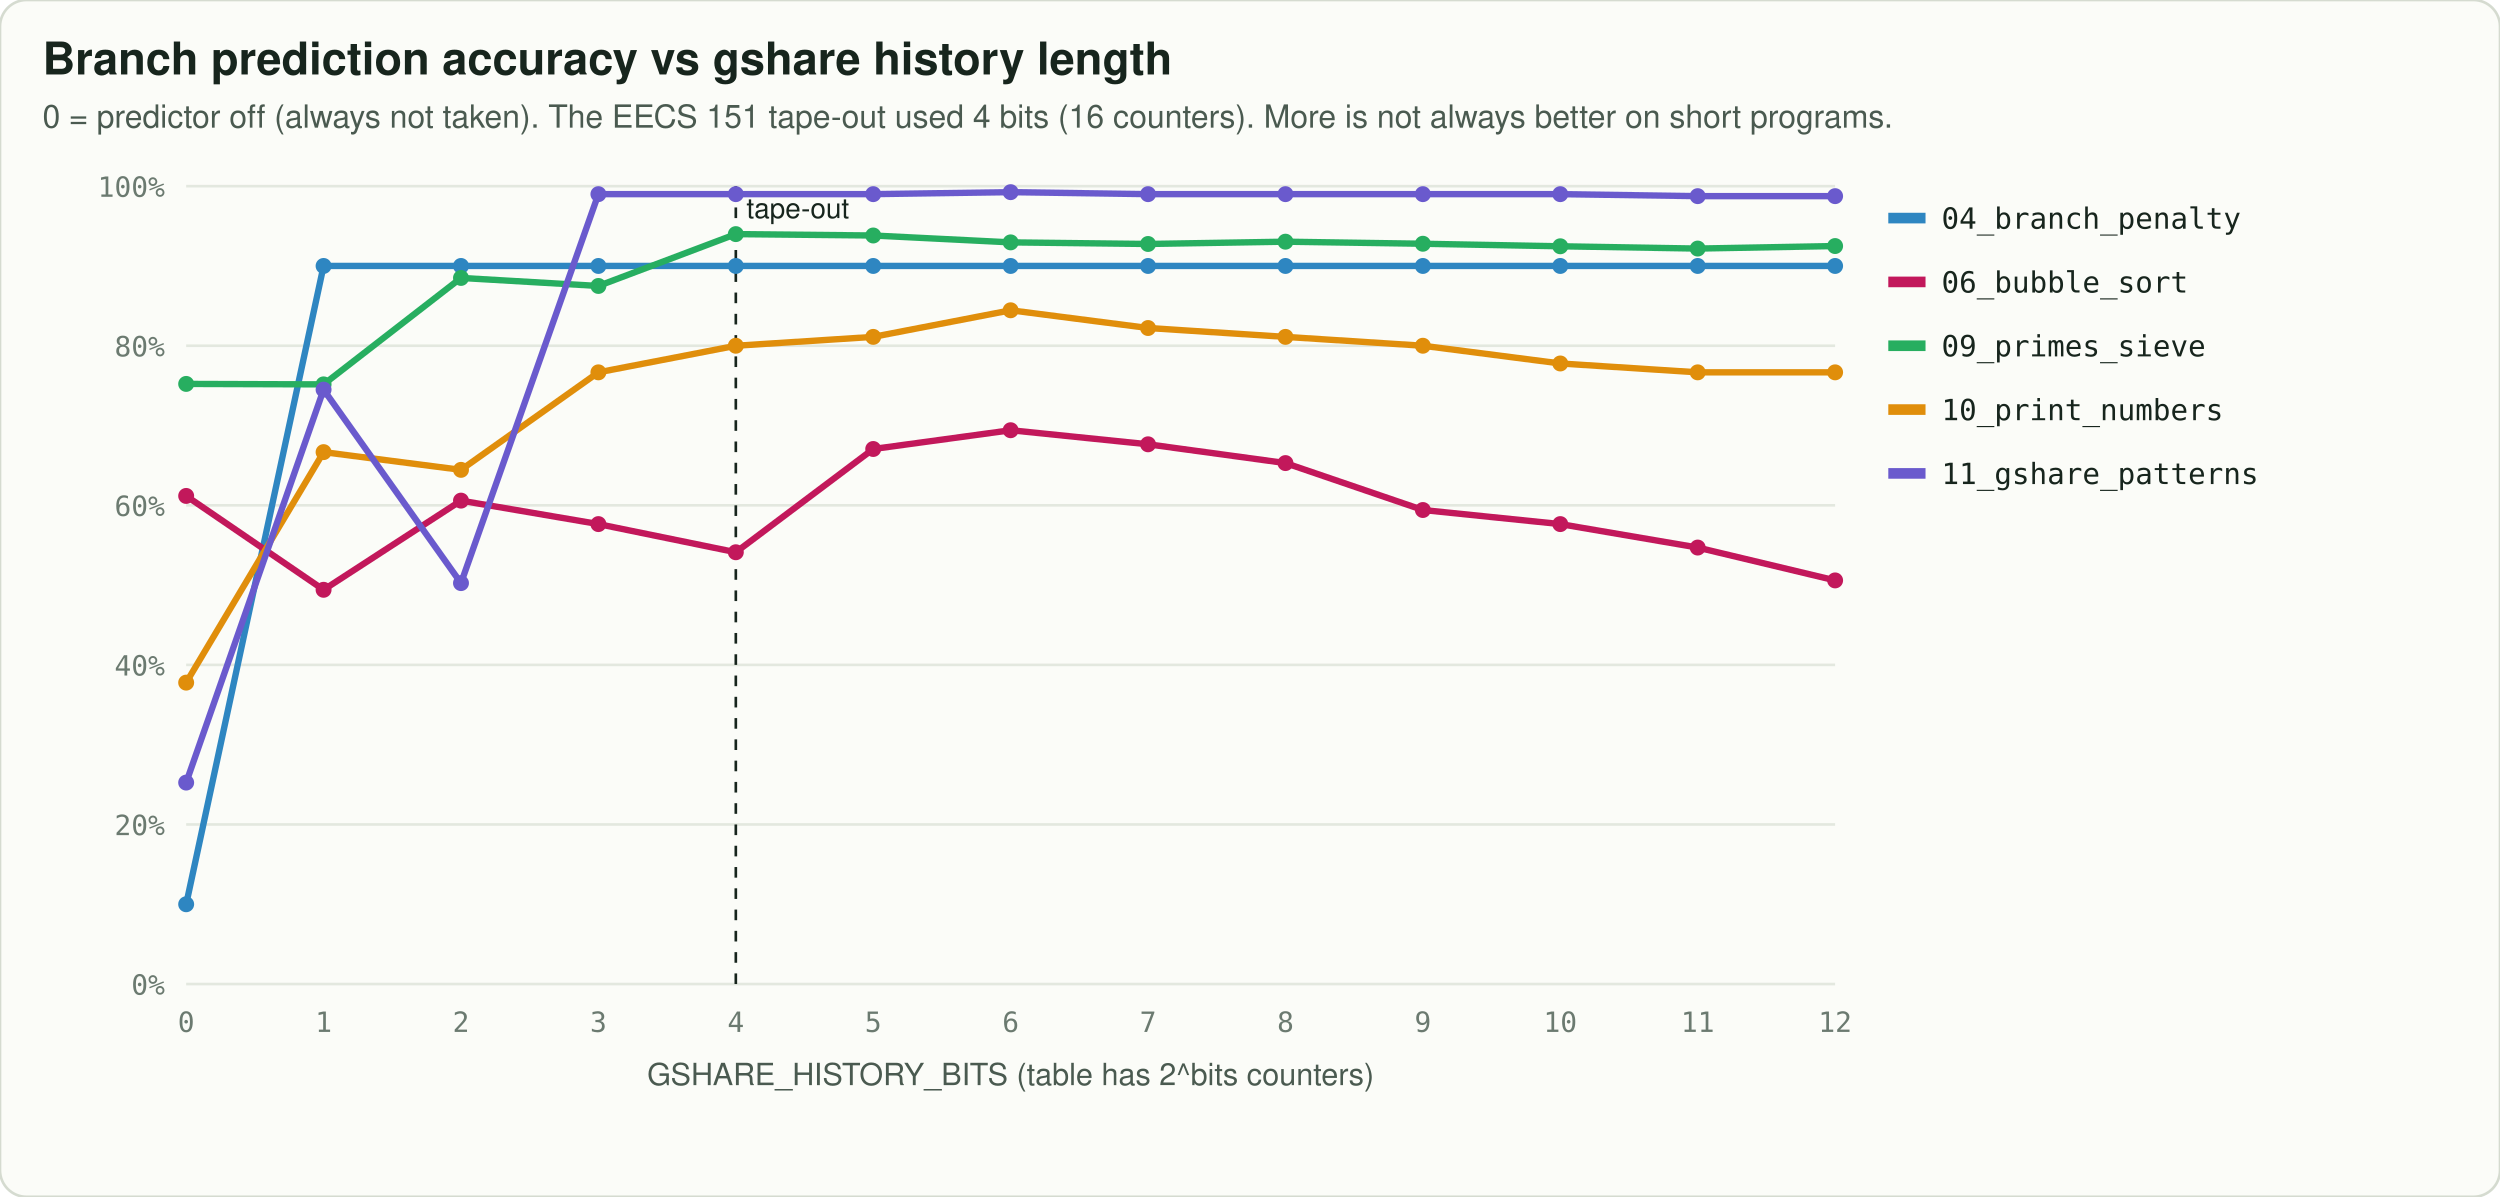
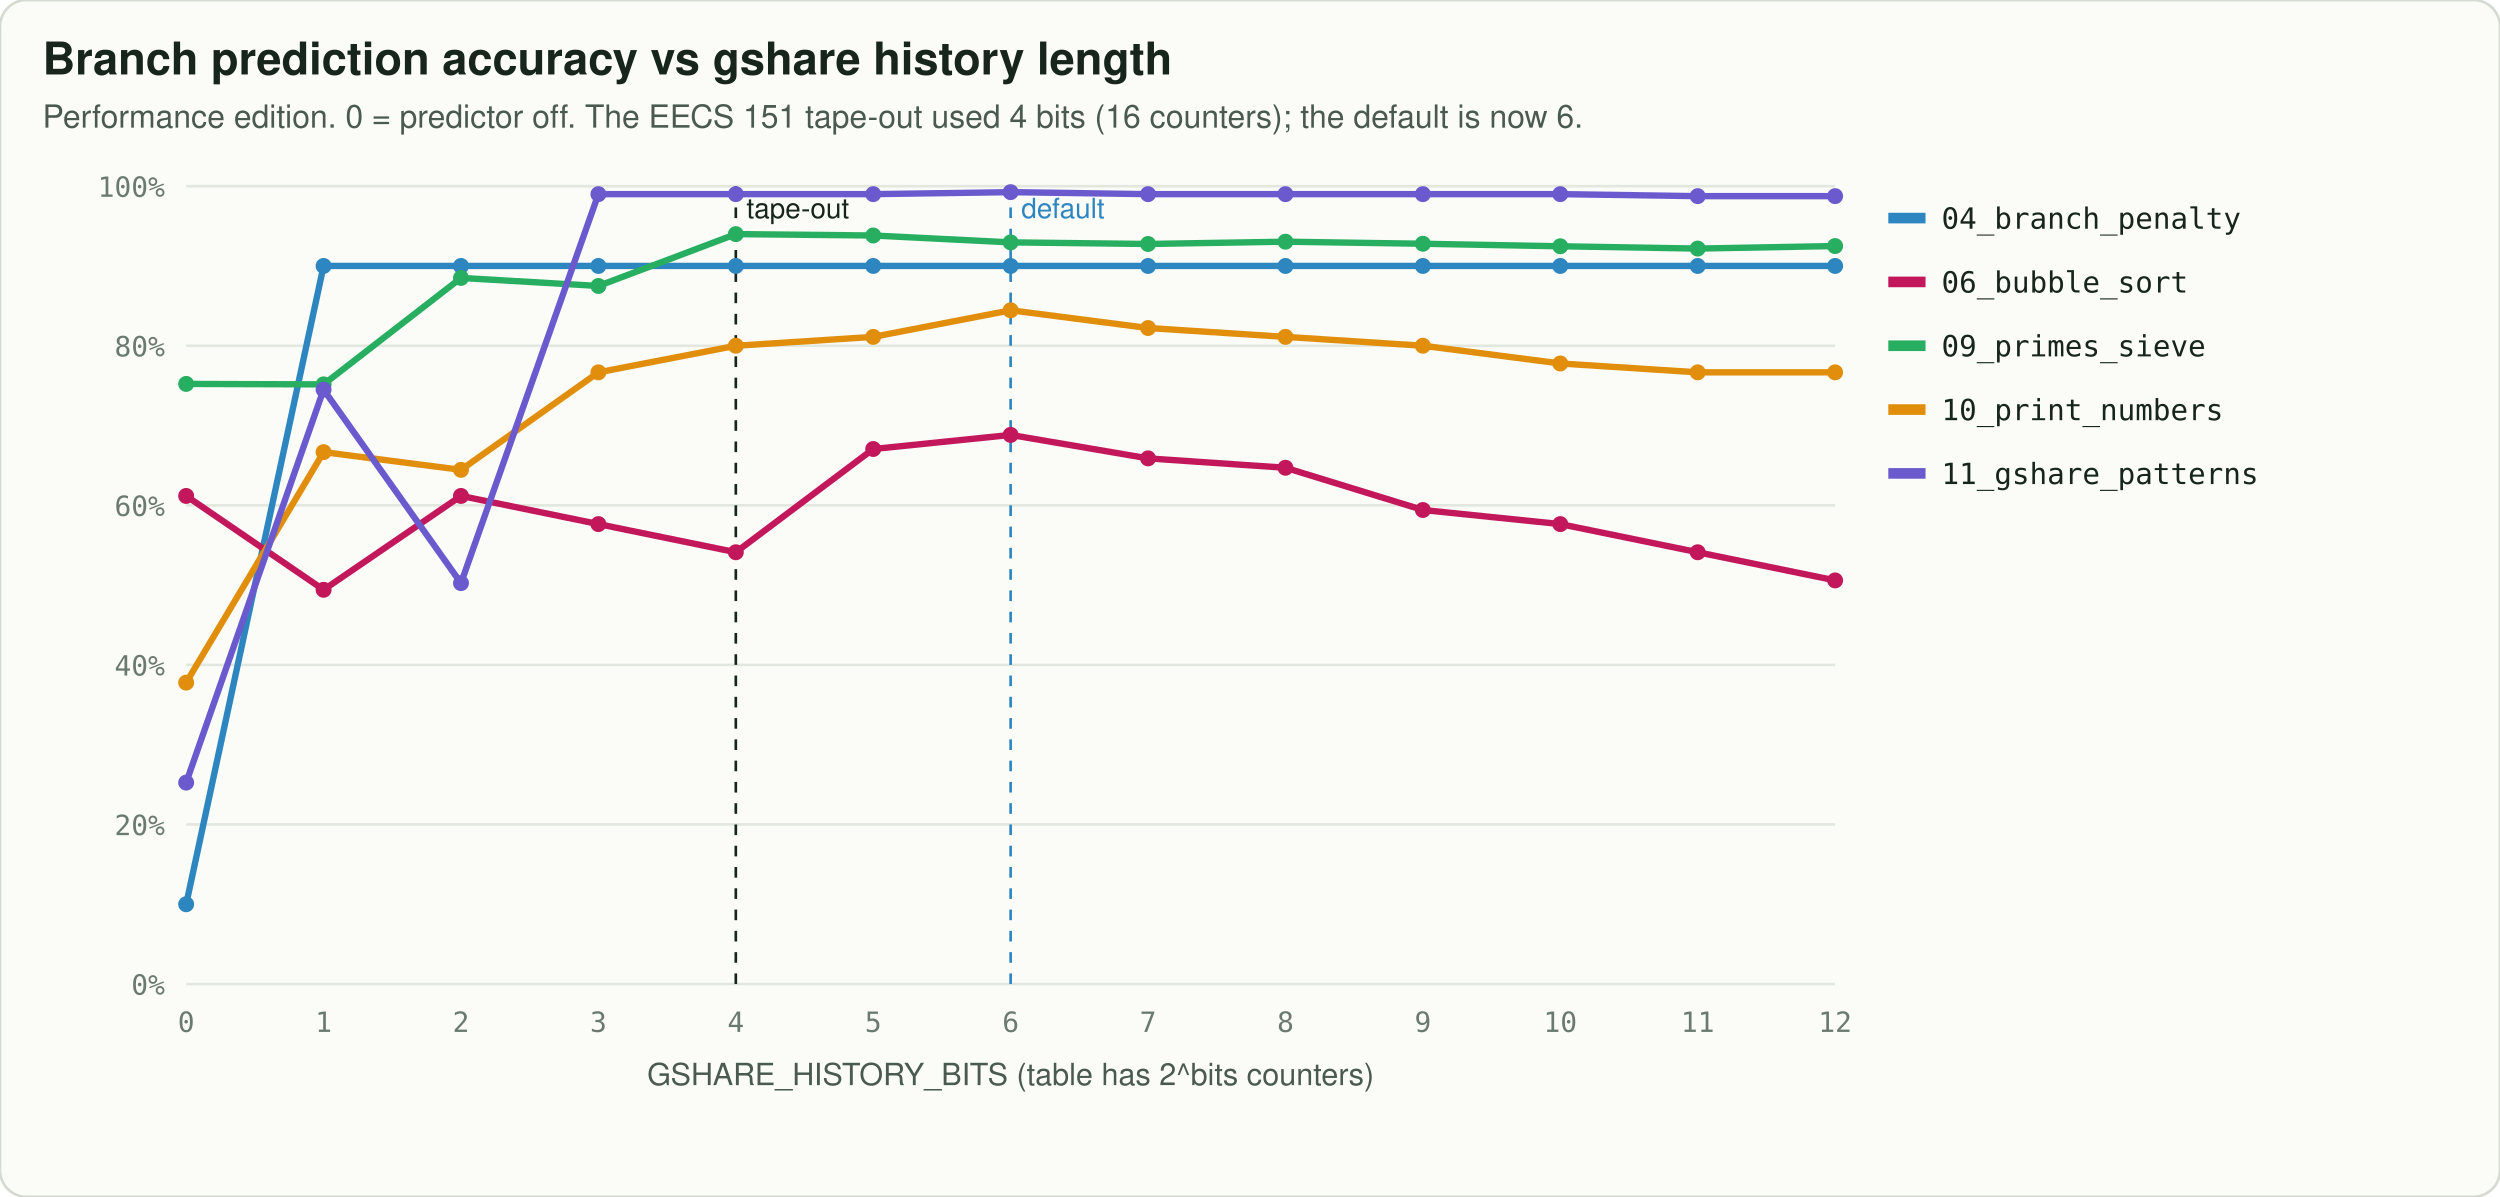
<svg xmlns="http://www.w3.org/2000/svg" viewBox="0 0 940 450" width="940" height="450">
  <rect width="100%" height="100%" rx="10" fill="#FBFCF8" stroke="#D5DBD0" />
  <text x="16" y="28" font-family="'IBM Plex Sans','Segoe UI',Helvetica,Arial,sans-serif" font-size="17" font-weight="600" fill="#17251D">Branch prediction accuracy vs gshare history length</text>
-   <text x="16" y="48" font-family="'IBM Plex Sans','Segoe UI',Helvetica,Arial,sans-serif" font-size="12" fill="#4A5A50">0 = predictor off (always not taken). The EECS 151 tape-out used 4 bits (16 counters). More is not always better on short programs.</text>
+   <text x="16" y="48" font-family="'IBM Plex Sans','Segoe UI',Helvetica,Arial,sans-serif" font-size="12" fill="#4A5A50">Performance edition. 0 = predictor off. The EECS 151 tape-out used 4 bits (16 counters); the default is now 6.</text>
  <line x1="70" x2="690" y1="370" y2="370" stroke="#E3E8DF" />
  <text x="62" y="374" font-family="'IBM Plex Mono',Consolas,monospace" font-size="10.5" fill="#6B7A70" text-anchor="end">0%</text>
  <line x1="70" x2="690" y1="310" y2="310" stroke="#E3E8DF" />
  <text x="62" y="314" font-family="'IBM Plex Mono',Consolas,monospace" font-size="10.5" fill="#6B7A70" text-anchor="end">20%</text>
  <line x1="70" x2="690" y1="250" y2="250" stroke="#E3E8DF" />
  <text x="62" y="254" font-family="'IBM Plex Mono',Consolas,monospace" font-size="10.5" fill="#6B7A70" text-anchor="end">40%</text>
  <line x1="70" x2="690" y1="190" y2="190" stroke="#E3E8DF" />
  <text x="62" y="194" font-family="'IBM Plex Mono',Consolas,monospace" font-size="10.5" fill="#6B7A70" text-anchor="end">60%</text>
  <line x1="70" x2="690" y1="130" y2="130" stroke="#E3E8DF" />
  <text x="62" y="134" font-family="'IBM Plex Mono',Consolas,monospace" font-size="10.5" fill="#6B7A70" text-anchor="end">80%</text>
  <line x1="70" x2="690" y1="70" y2="70" stroke="#E3E8DF" />
  <text x="62" y="74" font-family="'IBM Plex Mono',Consolas,monospace" font-size="10.5" fill="#6B7A70" text-anchor="end">100%</text>
  <text x="70" y="388" font-family="'IBM Plex Mono',Consolas,monospace" font-size="10.5" fill="#6B7A70" text-anchor="middle">0</text>
  <text x="121.667" y="388" font-family="'IBM Plex Mono',Consolas,monospace" font-size="10.5" fill="#6B7A70" text-anchor="middle">1</text>
  <text x="173.333" y="388" font-family="'IBM Plex Mono',Consolas,monospace" font-size="10.5" fill="#6B7A70" text-anchor="middle">2</text>
  <text x="225" y="388" font-family="'IBM Plex Mono',Consolas,monospace" font-size="10.5" fill="#6B7A70" text-anchor="middle">3</text>
  <text x="276.667" y="388" font-family="'IBM Plex Mono',Consolas,monospace" font-size="10.5" fill="#6B7A70" text-anchor="middle">4</text>
  <text x="328.333" y="388" font-family="'IBM Plex Mono',Consolas,monospace" font-size="10.5" fill="#6B7A70" text-anchor="middle">5</text>
  <text x="380" y="388" font-family="'IBM Plex Mono',Consolas,monospace" font-size="10.5" fill="#6B7A70" text-anchor="middle">6</text>
  <text x="431.667" y="388" font-family="'IBM Plex Mono',Consolas,monospace" font-size="10.5" fill="#6B7A70" text-anchor="middle">7</text>
  <text x="483.333" y="388" font-family="'IBM Plex Mono',Consolas,monospace" font-size="10.5" fill="#6B7A70" text-anchor="middle">8</text>
  <text x="535" y="388" font-family="'IBM Plex Mono',Consolas,monospace" font-size="10.5" fill="#6B7A70" text-anchor="middle">9</text>
  <text x="586.667" y="388" font-family="'IBM Plex Mono',Consolas,monospace" font-size="10.5" fill="#6B7A70" text-anchor="middle">10</text>
  <text x="638.333" y="388" font-family="'IBM Plex Mono',Consolas,monospace" font-size="10.5" fill="#6B7A70" text-anchor="middle">11</text>
  <text x="690" y="388" font-family="'IBM Plex Mono',Consolas,monospace" font-size="10.5" fill="#6B7A70" text-anchor="middle">12</text>
  <text x="380" y="408" font-family="'IBM Plex Sans','Segoe UI',Helvetica,Arial,sans-serif" font-size="11.5" fill="#4A5A50" text-anchor="middle">GSHARE_HISTORY_BITS (table has 2^bits counters)</text>
  <line x1="276.667" x2="276.667" y1="70" y2="370" stroke="#17251D" stroke-dasharray="4 4" />
  <text x="280.667" y="82" font-family="'IBM Plex Sans','Segoe UI',Helvetica,Arial,sans-serif" font-size="10.5" fill="#17251D">tape-out</text>
+   <line x1="380" x2="380" y1="70" y2="370" stroke="#2E86C1" stroke-dasharray="4 4" />
+   <text x="384" y="82" font-family="'IBM Plex Sans','Segoe UI',Helvetica,Arial,sans-serif" font-size="10.5" fill="#2E86C1">default</text>
  <polyline fill="none" stroke="#2E86C1" stroke-width="2.4" points="70,340 121.667,100 173.333,100 225,100 276.667,100 328.333,100 380,100 431.667,100 483.333,100 535,100 586.667,100 638.333,100 690,100" />
  <circle cx="70" cy="340" r="3" fill="#2E86C1" />
  <circle cx="121.667" cy="100" r="3" fill="#2E86C1" />
  <circle cx="173.333" cy="100" r="3" fill="#2E86C1" />
  <circle cx="225" cy="100" r="3" fill="#2E86C1" />
  <circle cx="276.667" cy="100" r="3" fill="#2E86C1" />
  <circle cx="328.333" cy="100" r="3" fill="#2E86C1" />
  <circle cx="380" cy="100" r="3" fill="#2E86C1" />
  <circle cx="431.667" cy="100" r="3" fill="#2E86C1" />
  <circle cx="483.333" cy="100" r="3" fill="#2E86C1" />
  <circle cx="535" cy="100" r="3" fill="#2E86C1" />
  <circle cx="586.667" cy="100" r="3" fill="#2E86C1" />
  <circle cx="638.333" cy="100" r="3" fill="#2E86C1" />
  <circle cx="690" cy="100" r="3" fill="#2E86C1" />
  <rect x="710" y="80" width="14" height="4" fill="#2E86C1" />
  <text x="730" y="86" font-family="'IBM Plex Mono',Consolas,monospace" font-size="11" fill="#17251D">04_branch_penalty</text>
-   <polyline fill="none" stroke="#C2185B" stroke-width="2.4" points="70,186.471 121.667,221.765 173.333,188.235 225,197.059 276.667,207.647 328.333,168.824 380,161.765 431.667,167.059 483.333,174.118 535,191.765 586.667,197.059 638.333,205.882 690,218.235" />
+   <polyline fill="none" stroke="#C2185B" stroke-width="2.4" points="70,186.471 121.667,221.765 173.333,186.471 225,197.059 276.667,207.647 328.333,168.824 380,163.529 431.667,172.353 483.333,175.882 535,191.765 586.667,197.059 638.333,207.647 690,218.235" />
  <circle cx="70" cy="186.471" r="3" fill="#C2185B" />
  <circle cx="121.667" cy="221.765" r="3" fill="#C2185B" />
-   <circle cx="173.333" cy="188.235" r="3" fill="#C2185B" />
+   <circle cx="173.333" cy="186.471" r="3" fill="#C2185B" />
  <circle cx="225" cy="197.059" r="3" fill="#C2185B" />
  <circle cx="276.667" cy="207.647" r="3" fill="#C2185B" />
  <circle cx="328.333" cy="168.824" r="3" fill="#C2185B" />
-   <circle cx="380" cy="161.765" r="3" fill="#C2185B" />
-   <circle cx="431.667" cy="167.059" r="3" fill="#C2185B" />
-   <circle cx="483.333" cy="174.118" r="3" fill="#C2185B" />
+   <circle cx="380" cy="163.529" r="3" fill="#C2185B" />
+   <circle cx="431.667" cy="172.353" r="3" fill="#C2185B" />
+   <circle cx="483.333" cy="175.882" r="3" fill="#C2185B" />
  <circle cx="535" cy="191.765" r="3" fill="#C2185B" />
  <circle cx="586.667" cy="197.059" r="3" fill="#C2185B" />
-   <circle cx="638.333" cy="205.882" r="3" fill="#C2185B" />
+   <circle cx="638.333" cy="207.647" r="3" fill="#C2185B" />
  <circle cx="690" cy="218.235" r="3" fill="#C2185B" />
  <rect x="710" y="104" width="14" height="4" fill="#C2185B" />
  <text x="730" y="110" font-family="'IBM Plex Mono',Consolas,monospace" font-size="11" fill="#17251D">06_bubble_sort</text>
  <polyline fill="none" stroke="#27AE60" stroke-width="2.4" points="70,144.353 121.667,144.526 173.333,104.503 225,107.522 276.667,88.028 328.333,88.545 380,91.133 431.667,91.737 483.333,90.874 535,91.65 586.667,92.599 638.333,93.462 690,92.513" />
  <circle cx="70" cy="144.353" r="3" fill="#27AE60" />
  <circle cx="121.667" cy="144.526" r="3" fill="#27AE60" />
  <circle cx="173.333" cy="104.503" r="3" fill="#27AE60" />
  <circle cx="225" cy="107.522" r="3" fill="#27AE60" />
  <circle cx="276.667" cy="88.028" r="3" fill="#27AE60" />
  <circle cx="328.333" cy="88.545" r="3" fill="#27AE60" />
  <circle cx="380" cy="91.133" r="3" fill="#27AE60" />
  <circle cx="431.667" cy="91.737" r="3" fill="#27AE60" />
  <circle cx="483.333" cy="90.874" r="3" fill="#27AE60" />
  <circle cx="535" cy="91.65" r="3" fill="#27AE60" />
  <circle cx="586.667" cy="92.599" r="3" fill="#27AE60" />
  <circle cx="638.333" cy="93.462" r="3" fill="#27AE60" />
  <circle cx="690" cy="92.513" r="3" fill="#27AE60" />
  <rect x="710" y="128" width="14" height="4" fill="#27AE60" />
  <text x="730" y="134" font-family="'IBM Plex Mono',Consolas,monospace" font-size="11" fill="#17251D">09_primes_sieve</text>
  <polyline fill="none" stroke="#E08E0B" stroke-width="2.4" points="70,256.667 121.667,170 173.333,176.667 225,140 276.667,130 328.333,126.667 380,116.667 431.667,123.333 483.333,126.667 535,130 586.667,136.667 638.333,140 690,140" />
  <circle cx="70" cy="256.667" r="3" fill="#E08E0B" />
  <circle cx="121.667" cy="170" r="3" fill="#E08E0B" />
  <circle cx="173.333" cy="176.667" r="3" fill="#E08E0B" />
  <circle cx="225" cy="140" r="3" fill="#E08E0B" />
  <circle cx="276.667" cy="130" r="3" fill="#E08E0B" />
  <circle cx="328.333" cy="126.667" r="3" fill="#E08E0B" />
  <circle cx="380" cy="116.667" r="3" fill="#E08E0B" />
  <circle cx="431.667" cy="123.333" r="3" fill="#E08E0B" />
  <circle cx="483.333" cy="126.667" r="3" fill="#E08E0B" />
  <circle cx="535" cy="130" r="3" fill="#E08E0B" />
  <circle cx="586.667" cy="136.667" r="3" fill="#E08E0B" />
  <circle cx="638.333" cy="140" r="3" fill="#E08E0B" />
  <circle cx="690" cy="140" r="3" fill="#E08E0B" />
  <rect x="710" y="152" width="14" height="4" fill="#E08E0B" />
  <text x="730" y="158" font-family="'IBM Plex Mono',Consolas,monospace" font-size="11" fill="#17251D">10_print_numbers</text>
  <polyline fill="none" stroke="#6A5ACD" stroke-width="2.4" points="70,294.25 121.667,146.5 173.333,219.25 225,73 276.667,73 328.333,73 380,72.25 431.667,73 483.333,73 535,73 586.667,73 638.333,73.75 690,73.75" />
  <circle cx="70" cy="294.25" r="3" fill="#6A5ACD" />
  <circle cx="121.667" cy="146.5" r="3" fill="#6A5ACD" />
  <circle cx="173.333" cy="219.25" r="3" fill="#6A5ACD" />
  <circle cx="225" cy="73" r="3" fill="#6A5ACD" />
  <circle cx="276.667" cy="73" r="3" fill="#6A5ACD" />
  <circle cx="328.333" cy="73" r="3" fill="#6A5ACD" />
  <circle cx="380" cy="72.25" r="3" fill="#6A5ACD" />
  <circle cx="431.667" cy="73" r="3" fill="#6A5ACD" />
  <circle cx="483.333" cy="73" r="3" fill="#6A5ACD" />
  <circle cx="535" cy="73" r="3" fill="#6A5ACD" />
  <circle cx="586.667" cy="73" r="3" fill="#6A5ACD" />
  <circle cx="638.333" cy="73.75" r="3" fill="#6A5ACD" />
  <circle cx="690" cy="73.75" r="3" fill="#6A5ACD" />
  <rect x="710" y="176" width="14" height="4" fill="#6A5ACD" />
  <text x="730" y="182" font-family="'IBM Plex Mono',Consolas,monospace" font-size="11" fill="#17251D">11_gshare_patterns</text>
</svg>
